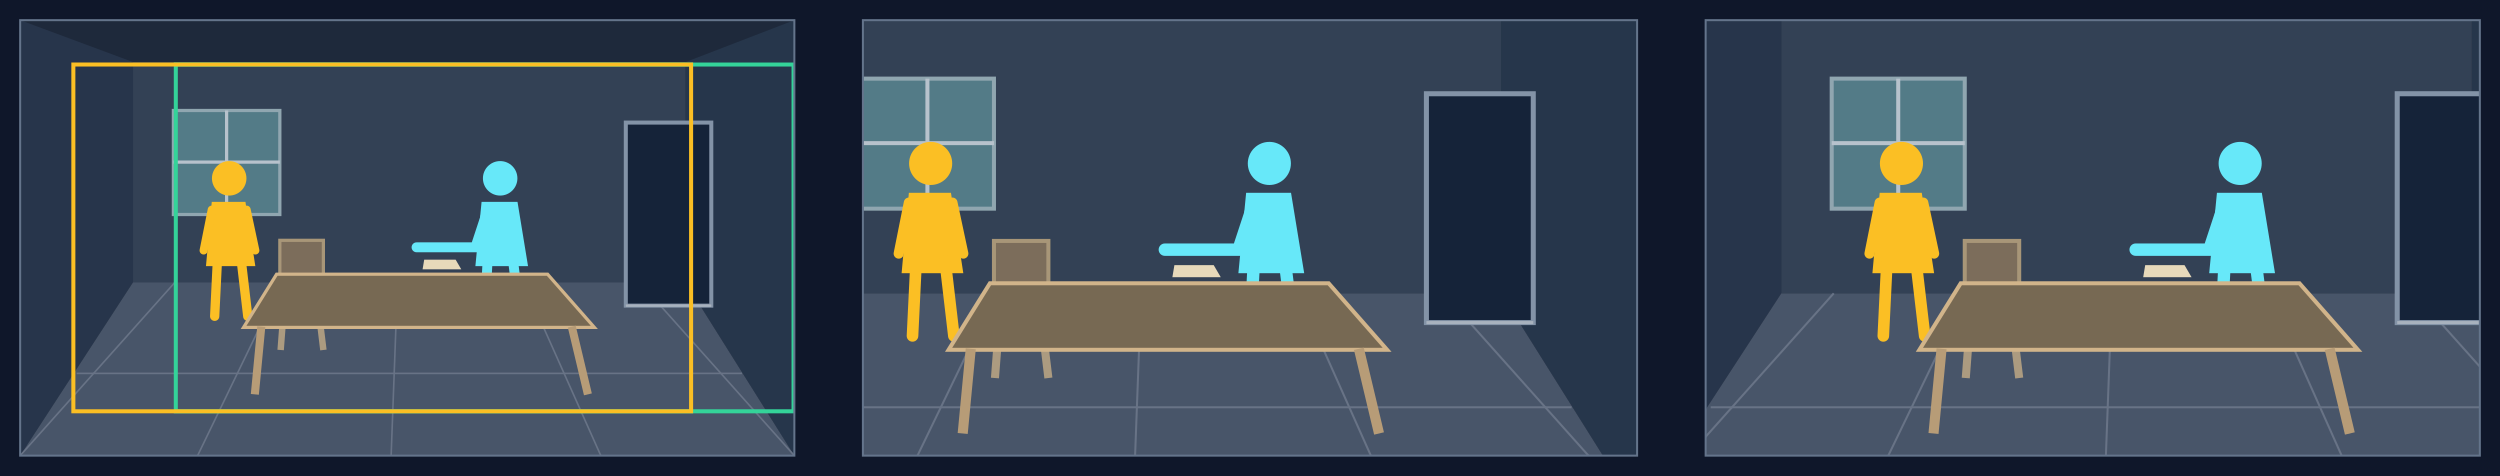
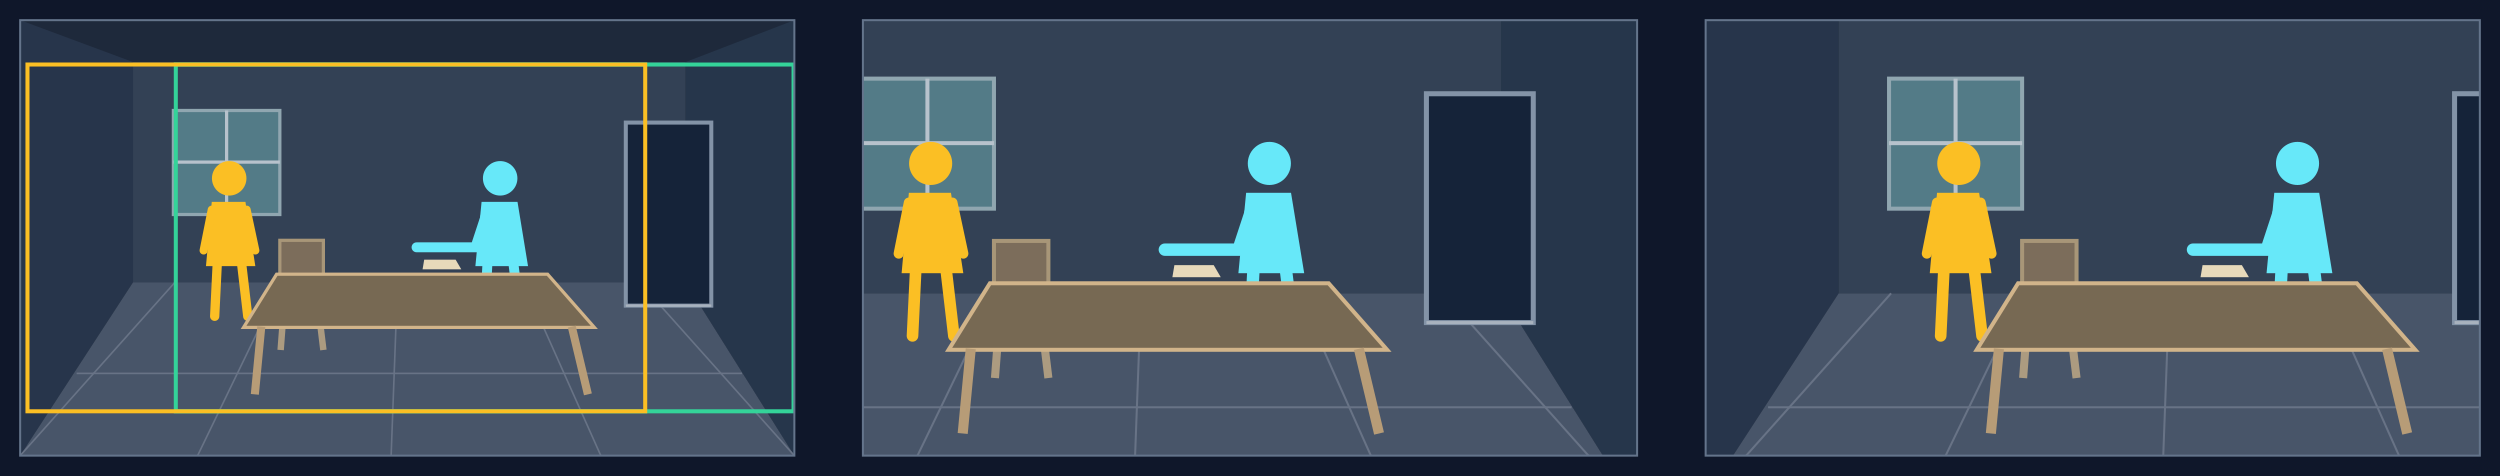
<svg xmlns="http://www.w3.org/2000/svg" width="1240" height="236" viewBox="20 110 1240 236" role="img" aria-labelledby="title desc">
  <rect x="0" y="0" width="1280" height="700" fill="#0f172a" />
  <svg x="30" y="120" width="384" height="216" viewBox="0 0 960 540" overflow="hidden">
    <rect x="0" y="0" width="960" height="540" fill="#1e293b" stroke="none" stroke-width="2" />
    <polygon points="0,0 140,52 140,325 0,540" fill="#27354b" stroke="none" stroke-width="2" />
    <polygon points="960,0 825,52 825,325 960,540" fill="#26364b" stroke="none" stroke-width="2" />
    <rect x="140" y="52" width="685" height="273" fill="#334155" stroke="none" stroke-width="2" />
    <polygon points="140,325 825,325 960,540 0,540" fill="#485569" stroke="none" stroke-width="2" />
    <path d="M0 540 L192.0 325" fill="none" stroke="#687386" stroke-width="2" />
    <path d="M220 540 L324.0 325" fill="none" stroke="#687386" stroke-width="2" />
    <path d="M460 540 L468.0 325" fill="none" stroke="#687386" stroke-width="2" />
    <path d="M720 540 L624.0 325" fill="none" stroke="#687386" stroke-width="2" />
    <path d="M960 540 L768.0 325" fill="none" stroke="#687386" stroke-width="2" />
    <path d="M70 438 L895 438" fill="none" stroke="#687386" stroke-width="2" />
    <rect x="190" y="112" width="132" height="129" fill="#537b87" stroke="#90a6b0" stroke-width="4" />
    <path d="M256 112 L256 241" fill="none" stroke="#b7c2cc" stroke-width="4" />
    <path d="M190 176 L322 176" fill="none" stroke="#b7c2cc" stroke-width="4" />
    <rect x="751" y="127" width="106" height="227" fill="#152339" stroke="#8393a7" stroke-width="5" />
    <path d="M751 354 L857 354" fill="none" stroke="#a8b2be" stroke-width="3" />
    <rect x="322" y="273" width="54" height="70" fill="#7c6d5b" stroke="#a89678" stroke-width="4" />
    <path d="M328 343 L323 409" fill="none" stroke="#ac9b80" stroke-width="8" />
    <path d="M368 343 L376 409" fill="none" stroke="#ac9b80" stroke-width="8" />
    <circle cx="259.2" cy="196.128" r="21.384" fill="#fbbf24" />
    <polygon points="237.6,225.288 279.36,225.288 291.6,304.992 230.4,304.992" fill="#fbbf24" stroke="none" stroke-width="2" />
    <path d="M244.8 293.328 L241.2 367.2 M273.6 293.328 L282.24 367.2" stroke="#fbbf24" stroke-width="11.52" stroke-linecap="round" />
    <path d="M237.6 235.008 L227.52 285.552 M280.8 235.008 L291.6 285.552" fill="none" stroke="#fbbf24" stroke-width="10.08" stroke-linecap="round" />
    <circle cx="595.2" cy="196.128" r="21.384" fill="#67e8f9" />
    <polygon points="572.16,225.288 616.704,225.288 629.76,304.992 564.48,304.992" fill="#67e8f9" stroke="none" stroke-width="2" />
    <path d="M579.84 293.328 L576.0 367.2 M610.56 293.328 L619.776 367.2" stroke="#67e8f9" stroke-width="12.288" stroke-linecap="round" />
    <path d="M579.84 235.008 L564.48 281.664 L491.52 281.664" fill="none" stroke="#67e8f9" stroke-width="12.288" stroke-linecap="round" />
    <polygon points="318,315 654,315 712,381 277,381" fill="#776953" stroke="#d1b48a" stroke-width="4" />
    <path d="M299 380 L291 464" fill="none" stroke="#b79c77" stroke-width="10" />
    <path d="M684 380 L704 464" fill="none" stroke="#b79c77" stroke-width="10" />
    <polygon points="501,297 540,297 547,309 499,309" fill="#e7d9ba" stroke="none" stroke-width="2" />
    <rect x="193.0" y="55.0" width="766.0" height="430.0" fill="none" stroke="#34d399" stroke-width="5" />
-     <rect x="65.959" y="55" width="766" height="430" fill="none" stroke="#fbbf24" stroke-width="5" />
+     <rect x="9.064" y="55" width="766" height="430" fill="none" stroke="#fbbf24" stroke-width="5" />
  </svg>
  <rect x="30" y="120" width="384" height="216" fill="none" stroke="#64748b" stroke-width="1" />
  <svg x="448" y="120" width="384" height="216" viewBox="192.0 54.0 768.0 432.0" overflow="hidden">
    <rect x="0" y="0" width="960" height="540" fill="#1e293b" stroke="none" stroke-width="2" />
    <polygon points="0,0 140,52 140,325 0,540" fill="#27354b" stroke="none" stroke-width="2" />
    <polygon points="960,0 825,52 825,325 960,540" fill="#26364b" stroke="none" stroke-width="2" />
    <rect x="140" y="52" width="685" height="273" fill="#334155" stroke="none" stroke-width="2" />
    <polygon points="140,325 825,325 960,540 0,540" fill="#485569" stroke="none" stroke-width="2" />
    <path d="M0 540 L192.0 325" fill="none" stroke="#687386" stroke-width="2" />
    <path d="M220 540 L324.0 325" fill="none" stroke="#687386" stroke-width="2" />
    <path d="M460 540 L468.0 325" fill="none" stroke="#687386" stroke-width="2" />
    <path d="M720 540 L624.0 325" fill="none" stroke="#687386" stroke-width="2" />
    <path d="M960 540 L768.0 325" fill="none" stroke="#687386" stroke-width="2" />
    <path d="M70 438 L895 438" fill="none" stroke="#687386" stroke-width="2" />
    <rect x="190" y="112" width="132" height="129" fill="#537b87" stroke="#90a6b0" stroke-width="4" />
    <path d="M256 112 L256 241" fill="none" stroke="#b7c2cc" stroke-width="4" />
    <path d="M190 176 L322 176" fill="none" stroke="#b7c2cc" stroke-width="4" />
    <rect x="751" y="127" width="106" height="227" fill="#152339" stroke="#8393a7" stroke-width="5" />
    <path d="M751 354 L857 354" fill="none" stroke="#a8b2be" stroke-width="3" />
    <rect x="322" y="273" width="54" height="70" fill="#7c6d5b" stroke="#a89678" stroke-width="4" />
    <path d="M328 343 L323 409" fill="none" stroke="#ac9b80" stroke-width="8" />
    <path d="M368 343 L376 409" fill="none" stroke="#ac9b80" stroke-width="8" />
    <circle cx="259.2" cy="196.128" r="21.384" fill="#fbbf24" />
    <polygon points="237.6,225.288 279.36,225.288 291.6,304.992 230.4,304.992" fill="#fbbf24" stroke="none" stroke-width="2" />
    <path d="M244.8 293.328 L241.2 367.2 M273.6 293.328 L282.24 367.2" stroke="#fbbf24" stroke-width="11.52" stroke-linecap="round" />
    <path d="M237.6 235.008 L227.52 285.552 M280.8 235.008 L291.6 285.552" fill="none" stroke="#fbbf24" stroke-width="10.08" stroke-linecap="round" />
    <circle cx="595.2" cy="196.128" r="21.384" fill="#67e8f9" />
    <polygon points="572.16,225.288 616.704,225.288 629.76,304.992 564.48,304.992" fill="#67e8f9" stroke="none" stroke-width="2" />
    <path d="M579.84 293.328 L576.0 367.2 M610.56 293.328 L619.776 367.2" stroke="#67e8f9" stroke-width="12.288" stroke-linecap="round" />
    <path d="M579.84 235.008 L564.48 281.664 L491.52 281.664" fill="none" stroke="#67e8f9" stroke-width="12.288" stroke-linecap="round" />
    <polygon points="318,315 654,315 712,381 277,381" fill="#776953" stroke="#d1b48a" stroke-width="4" />
    <path d="M299 380 L291 464" fill="none" stroke="#b79c77" stroke-width="10" />
    <path d="M684 380 L704 464" fill="none" stroke="#b79c77" stroke-width="10" />
    <polygon points="501,297 540,297 547,309 499,309" fill="#e7d9ba" stroke="none" stroke-width="2" />
  </svg>
  <rect x="448" y="120" width="384" height="216" fill="none" stroke="#64748b" stroke-width="1" />
-   <svg x="866" y="120" width="384" height="216" viewBox="64.959 54 768 432" overflow="hidden">
+   <svg x="866" y="120" width="384" height="216" viewBox="8.064 54 768 432" overflow="hidden">
    <rect x="0" y="0" width="960" height="540" fill="#1e293b" stroke="none" stroke-width="2" />
    <polygon points="0,0 140,52 140,325 0,540" fill="#27354b" stroke="none" stroke-width="2" />
    <polygon points="960,0 825,52 825,325 960,540" fill="#26364b" stroke="none" stroke-width="2" />
    <rect x="140" y="52" width="685" height="273" fill="#334155" stroke="none" stroke-width="2" />
    <polygon points="140,325 825,325 960,540 0,540" fill="#485569" stroke="none" stroke-width="2" />
    <path d="M0 540 L192.0 325" fill="none" stroke="#687386" stroke-width="2" />
    <path d="M220 540 L324.0 325" fill="none" stroke="#687386" stroke-width="2" />
    <path d="M460 540 L468.0 325" fill="none" stroke="#687386" stroke-width="2" />
    <path d="M720 540 L624.0 325" fill="none" stroke="#687386" stroke-width="2" />
    <path d="M960 540 L768.0 325" fill="none" stroke="#687386" stroke-width="2" />
    <path d="M70 438 L895 438" fill="none" stroke="#687386" stroke-width="2" />
    <rect x="190" y="112" width="132" height="129" fill="#537b87" stroke="#90a6b0" stroke-width="4" />
    <path d="M256 112 L256 241" fill="none" stroke="#b7c2cc" stroke-width="4" />
    <path d="M190 176 L322 176" fill="none" stroke="#b7c2cc" stroke-width="4" />
    <rect x="751" y="127" width="106" height="227" fill="#152339" stroke="#8393a7" stroke-width="5" />
    <path d="M751 354 L857 354" fill="none" stroke="#a8b2be" stroke-width="3" />
    <rect x="322" y="273" width="54" height="70" fill="#7c6d5b" stroke="#a89678" stroke-width="4" />
    <path d="M328 343 L323 409" fill="none" stroke="#ac9b80" stroke-width="8" />
    <path d="M368 343 L376 409" fill="none" stroke="#ac9b80" stroke-width="8" />
    <circle cx="259.2" cy="196.128" r="21.384" fill="#fbbf24" />
    <polygon points="237.6,225.288 279.36,225.288 291.6,304.992 230.4,304.992" fill="#fbbf24" stroke="none" stroke-width="2" />
    <path d="M244.8 293.328 L241.2 367.2 M273.6 293.328 L282.24 367.2" stroke="#fbbf24" stroke-width="11.52" stroke-linecap="round" />
    <path d="M237.6 235.008 L227.52 285.552 M280.8 235.008 L291.6 285.552" fill="none" stroke="#fbbf24" stroke-width="10.08" stroke-linecap="round" />
    <circle cx="595.2" cy="196.128" r="21.384" fill="#67e8f9" />
    <polygon points="572.16,225.288 616.704,225.288 629.76,304.992 564.48,304.992" fill="#67e8f9" stroke="none" stroke-width="2" />
    <path d="M579.84 293.328 L576.0 367.2 M610.56 293.328 L619.776 367.2" stroke="#67e8f9" stroke-width="12.288" stroke-linecap="round" />
    <path d="M579.84 235.008 L564.48 281.664 L491.52 281.664" fill="none" stroke="#67e8f9" stroke-width="12.288" stroke-linecap="round" />
    <polygon points="318,315 654,315 712,381 277,381" fill="#776953" stroke="#d1b48a" stroke-width="4" />
    <path d="M299 380 L291 464" fill="none" stroke="#b79c77" stroke-width="10" />
    <path d="M684 380 L704 464" fill="none" stroke="#b79c77" stroke-width="10" />
    <polygon points="501,297 540,297 547,309 499,309" fill="#e7d9ba" stroke="none" stroke-width="2" />
  </svg>
  <rect x="866" y="120" width="384" height="216" fill="none" stroke="#64748b" stroke-width="1" />
</svg>
